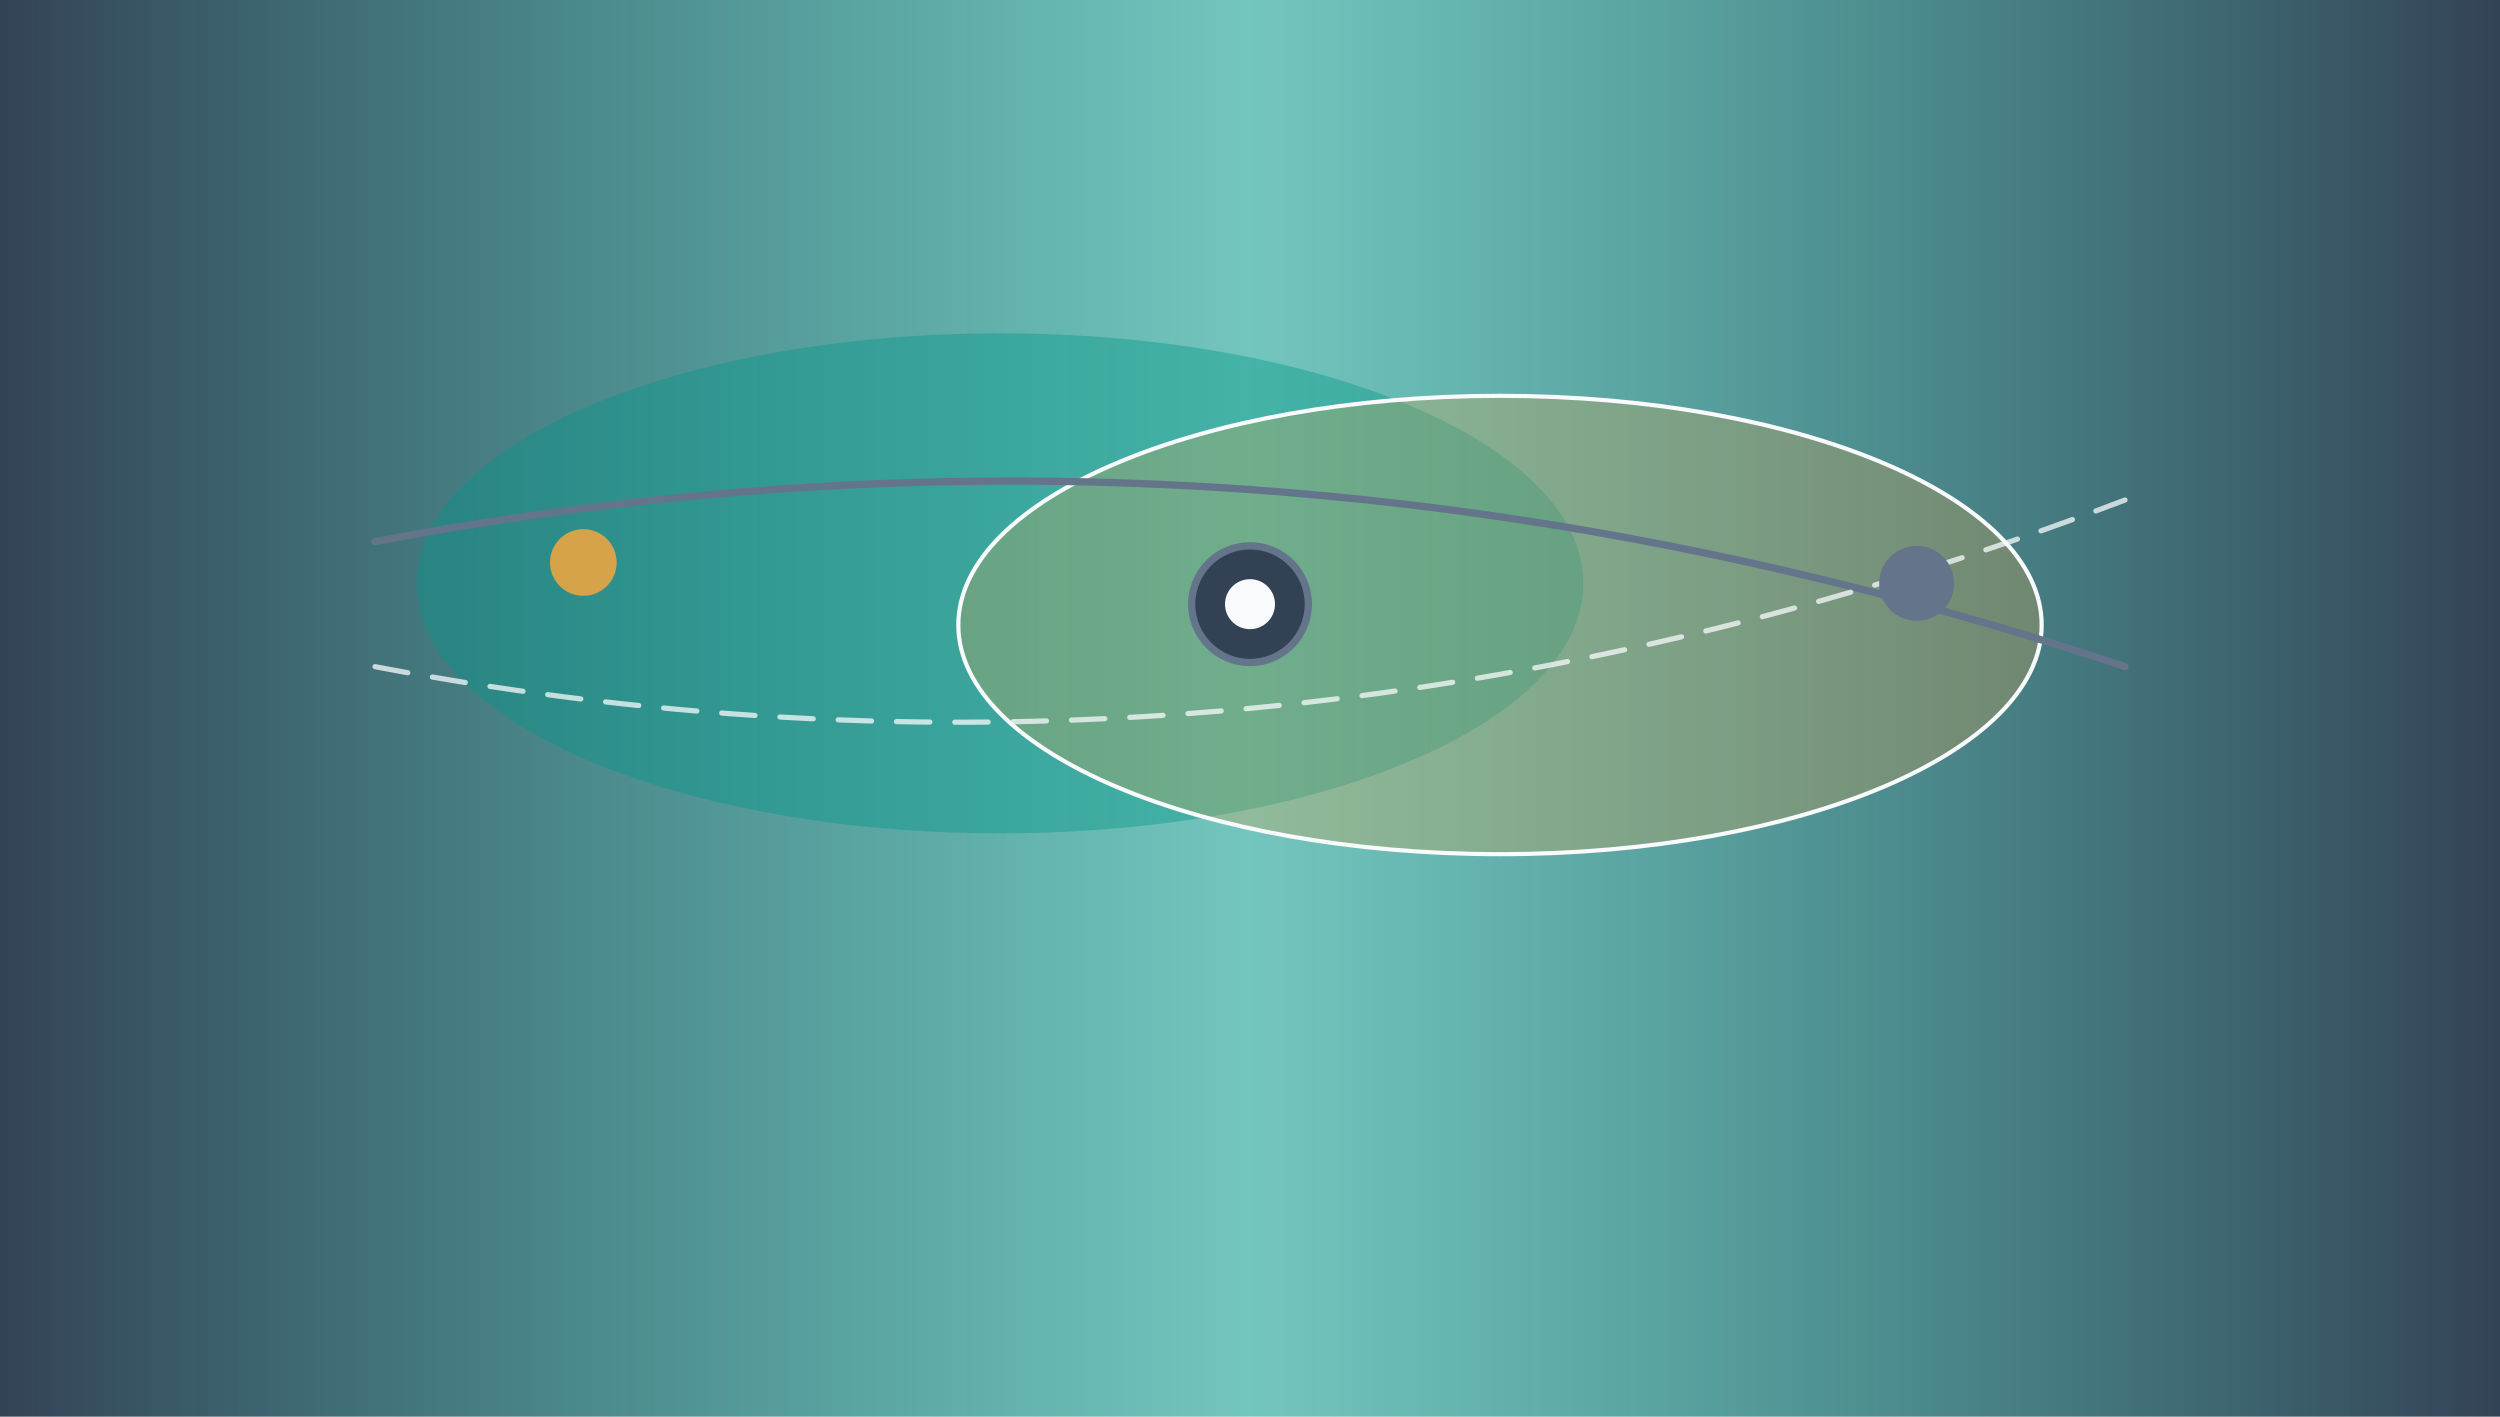
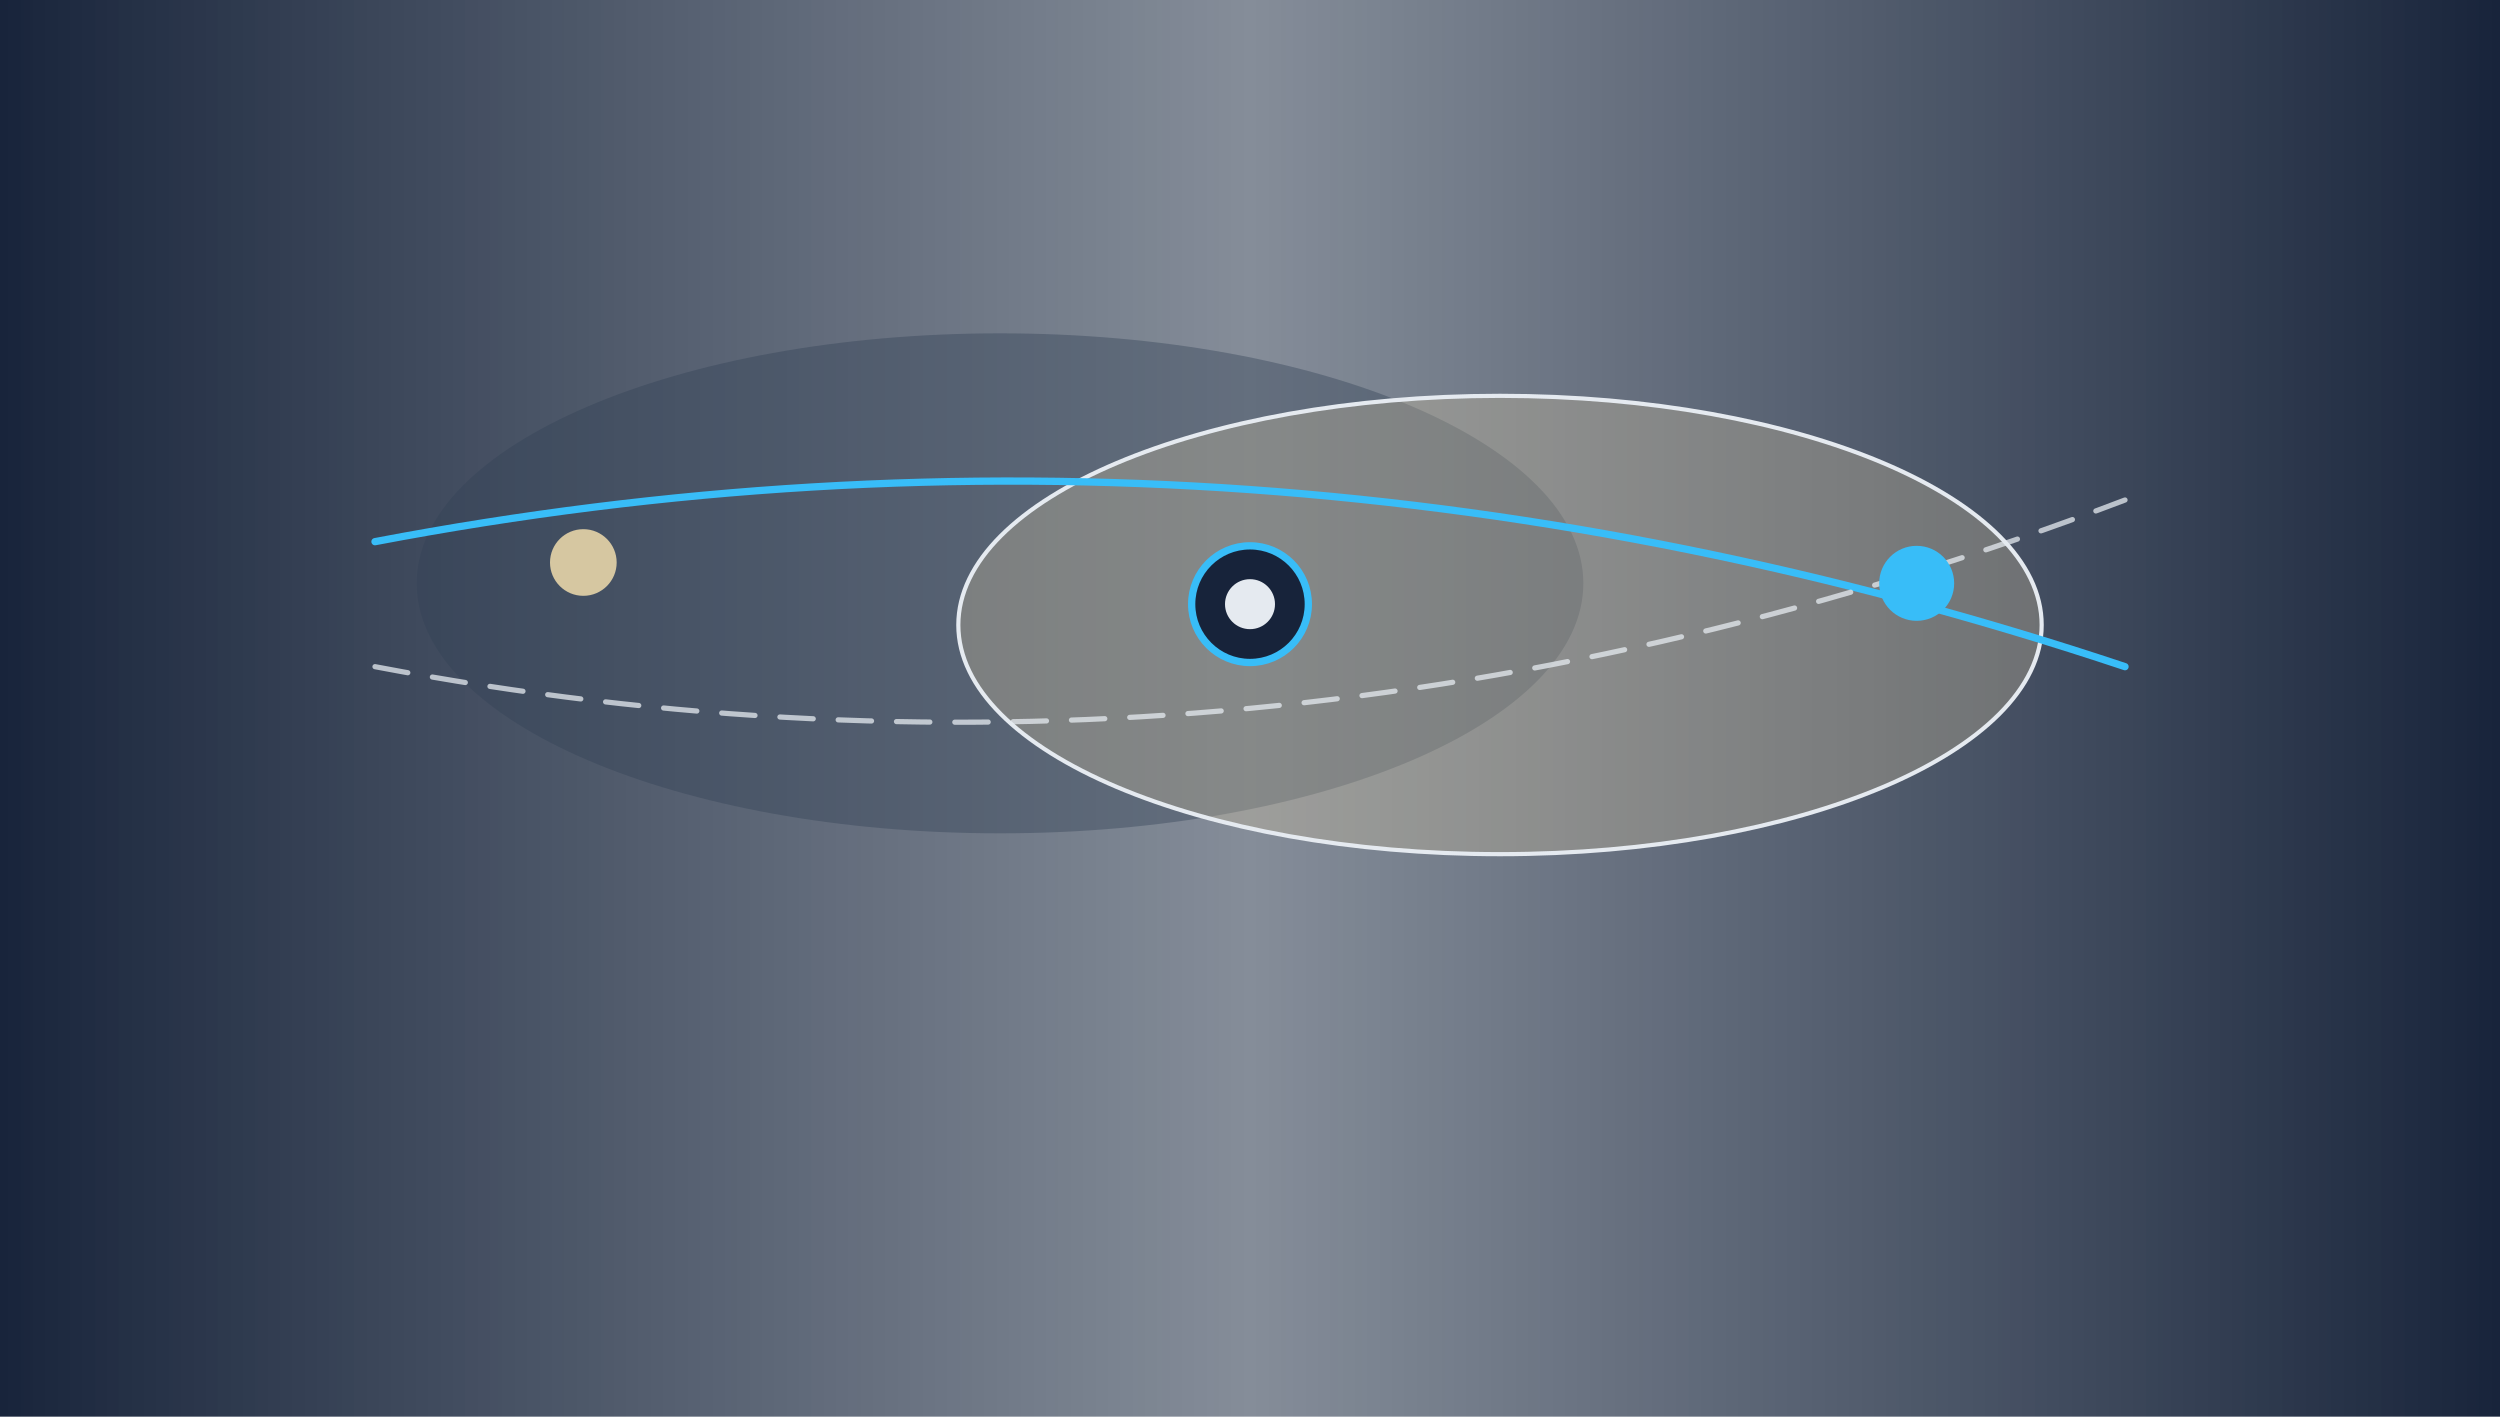
<svg xmlns="http://www.w3.org/2000/svg" viewBox="0 0 1200 680" preserveAspectRatio="xMidYMid slice" width="100%" height="100%">
  <defs>
    <linearGradient id="grad_other_5" x1="0%" y1="0%" x2="100%" y2="0%">
-       <stop offset="0%" stop-color="#334155" />
-       <stop offset="50%" stop-color="#009688" stop-opacity="0.55" />
-       <stop offset="100%" stop-color="#334155" />
+       <stop offset="0%" stop-color="#17233A" />
+       <stop offset="50%" stop-color="#334155" stop-opacity="0.6" />
+       <stop offset="100%" stop-color="#17233A" />
    </linearGradient>
    <radialGradient id="glow_other_5" cx="40%" cy="45%" r="55%">
-       <stop offset="0%" stop-color="#F8FAFC" stop-opacity="0.9" />
-       <stop offset="45%" stop-color="#D6A24A" stop-opacity="0.45" />
-       <stop offset="100%" stop-color="#334155" stop-opacity="0" />
+       <stop offset="0%" stop-color="#E5EAF0" stop-opacity="0.85" />
+       <stop offset="45%" stop-color="#D6C7A1" stop-opacity="0.4" />
+       <stop offset="100%" stop-color="#17233A" stop-opacity="0" />
    </radialGradient>
  </defs>
  <rect width="1200" height="680" fill="url(#grad_other_5)" />
-   <ellipse cx="480" cy="280" rx="280" ry="120" fill="#009688" fill-opacity="0.4" />
-   <ellipse cx="720" cy="300" rx="260" ry="110" fill="#D6A24A" fill-opacity="0.3" stroke="#F8FAFC" stroke-width="2" />
-   <path d="M 180 260 Q 600 180 1020 320" fill="none" stroke="#64748B" stroke-width="3.5" stroke-linecap="round" />
-   <path d="M 180 320 Q 600 400 1020 240" fill="none" stroke="#F8FAFC" stroke-width="2.5" stroke-opacity="0.75" stroke-dasharray="16 12" stroke-linecap="round" />
-   <circle cx="600" cy="290" r="28" fill="#334155" stroke="#64748B" stroke-width="3.5" />
-   <circle cx="600" cy="290" r="12" fill="#F8FAFC" />
-   <circle cx="280" cy="270" r="16" fill="#D6A24A" />
-   <circle cx="920" cy="280" r="18" fill="#64748B" />
+   <ellipse cx="480" cy="280" rx="280" ry="120" fill="#334155" fill-opacity="0.4" />
+   <ellipse cx="720" cy="300" rx="260" ry="110" fill="#D6C7A1" fill-opacity="0.3" stroke="#E5EAF0" stroke-width="2" />
+   <path d="M 180 260 Q 600 180 1020 320" fill="none" stroke="#38BDF8" stroke-width="3.5" stroke-linecap="round" />
+   <path d="M 180 320 Q 600 400 1020 240" fill="none" stroke="#E5EAF0" stroke-width="2.5" stroke-opacity="0.75" stroke-dasharray="16 12" stroke-linecap="round" />
+   <circle cx="600" cy="290" r="28" fill="#17233A" stroke="#38BDF8" stroke-width="3.5" />
+   <circle cx="600" cy="290" r="12" fill="#E5EAF0" />
+   <circle cx="280" cy="270" r="16" fill="#D6C7A1" />
+   <circle cx="920" cy="280" r="18" fill="#38BDF8" />
</svg>
